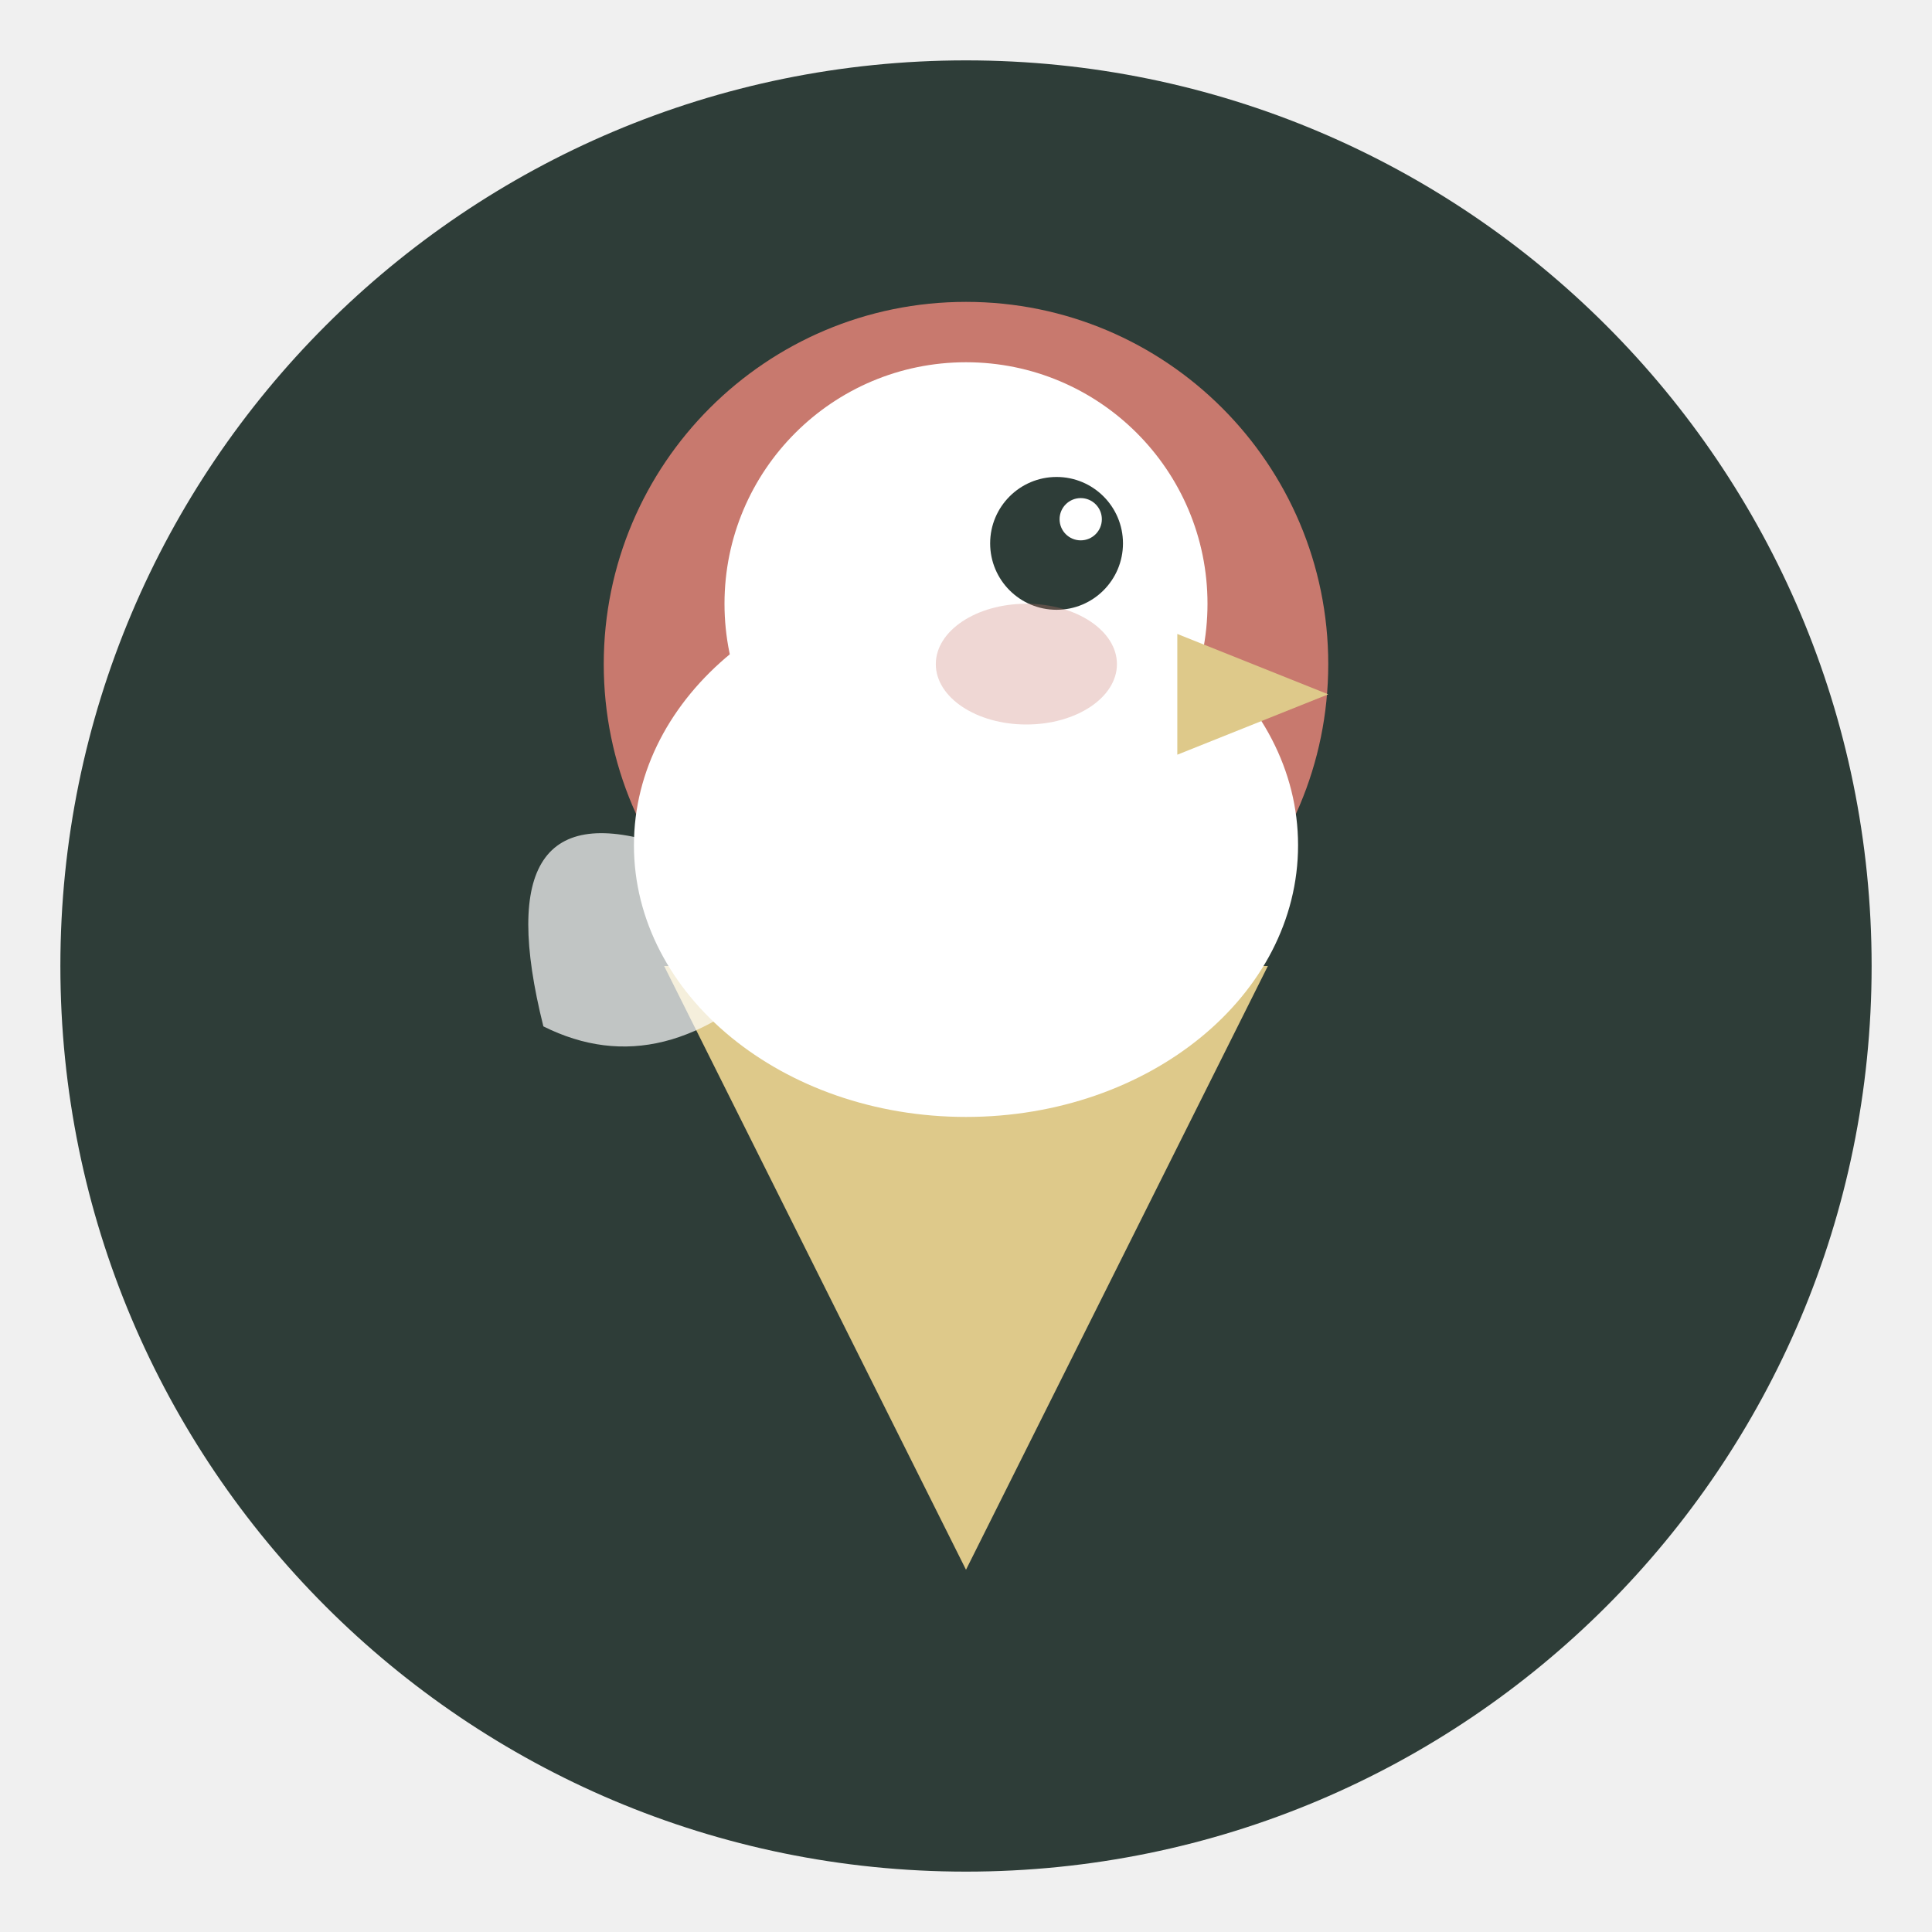
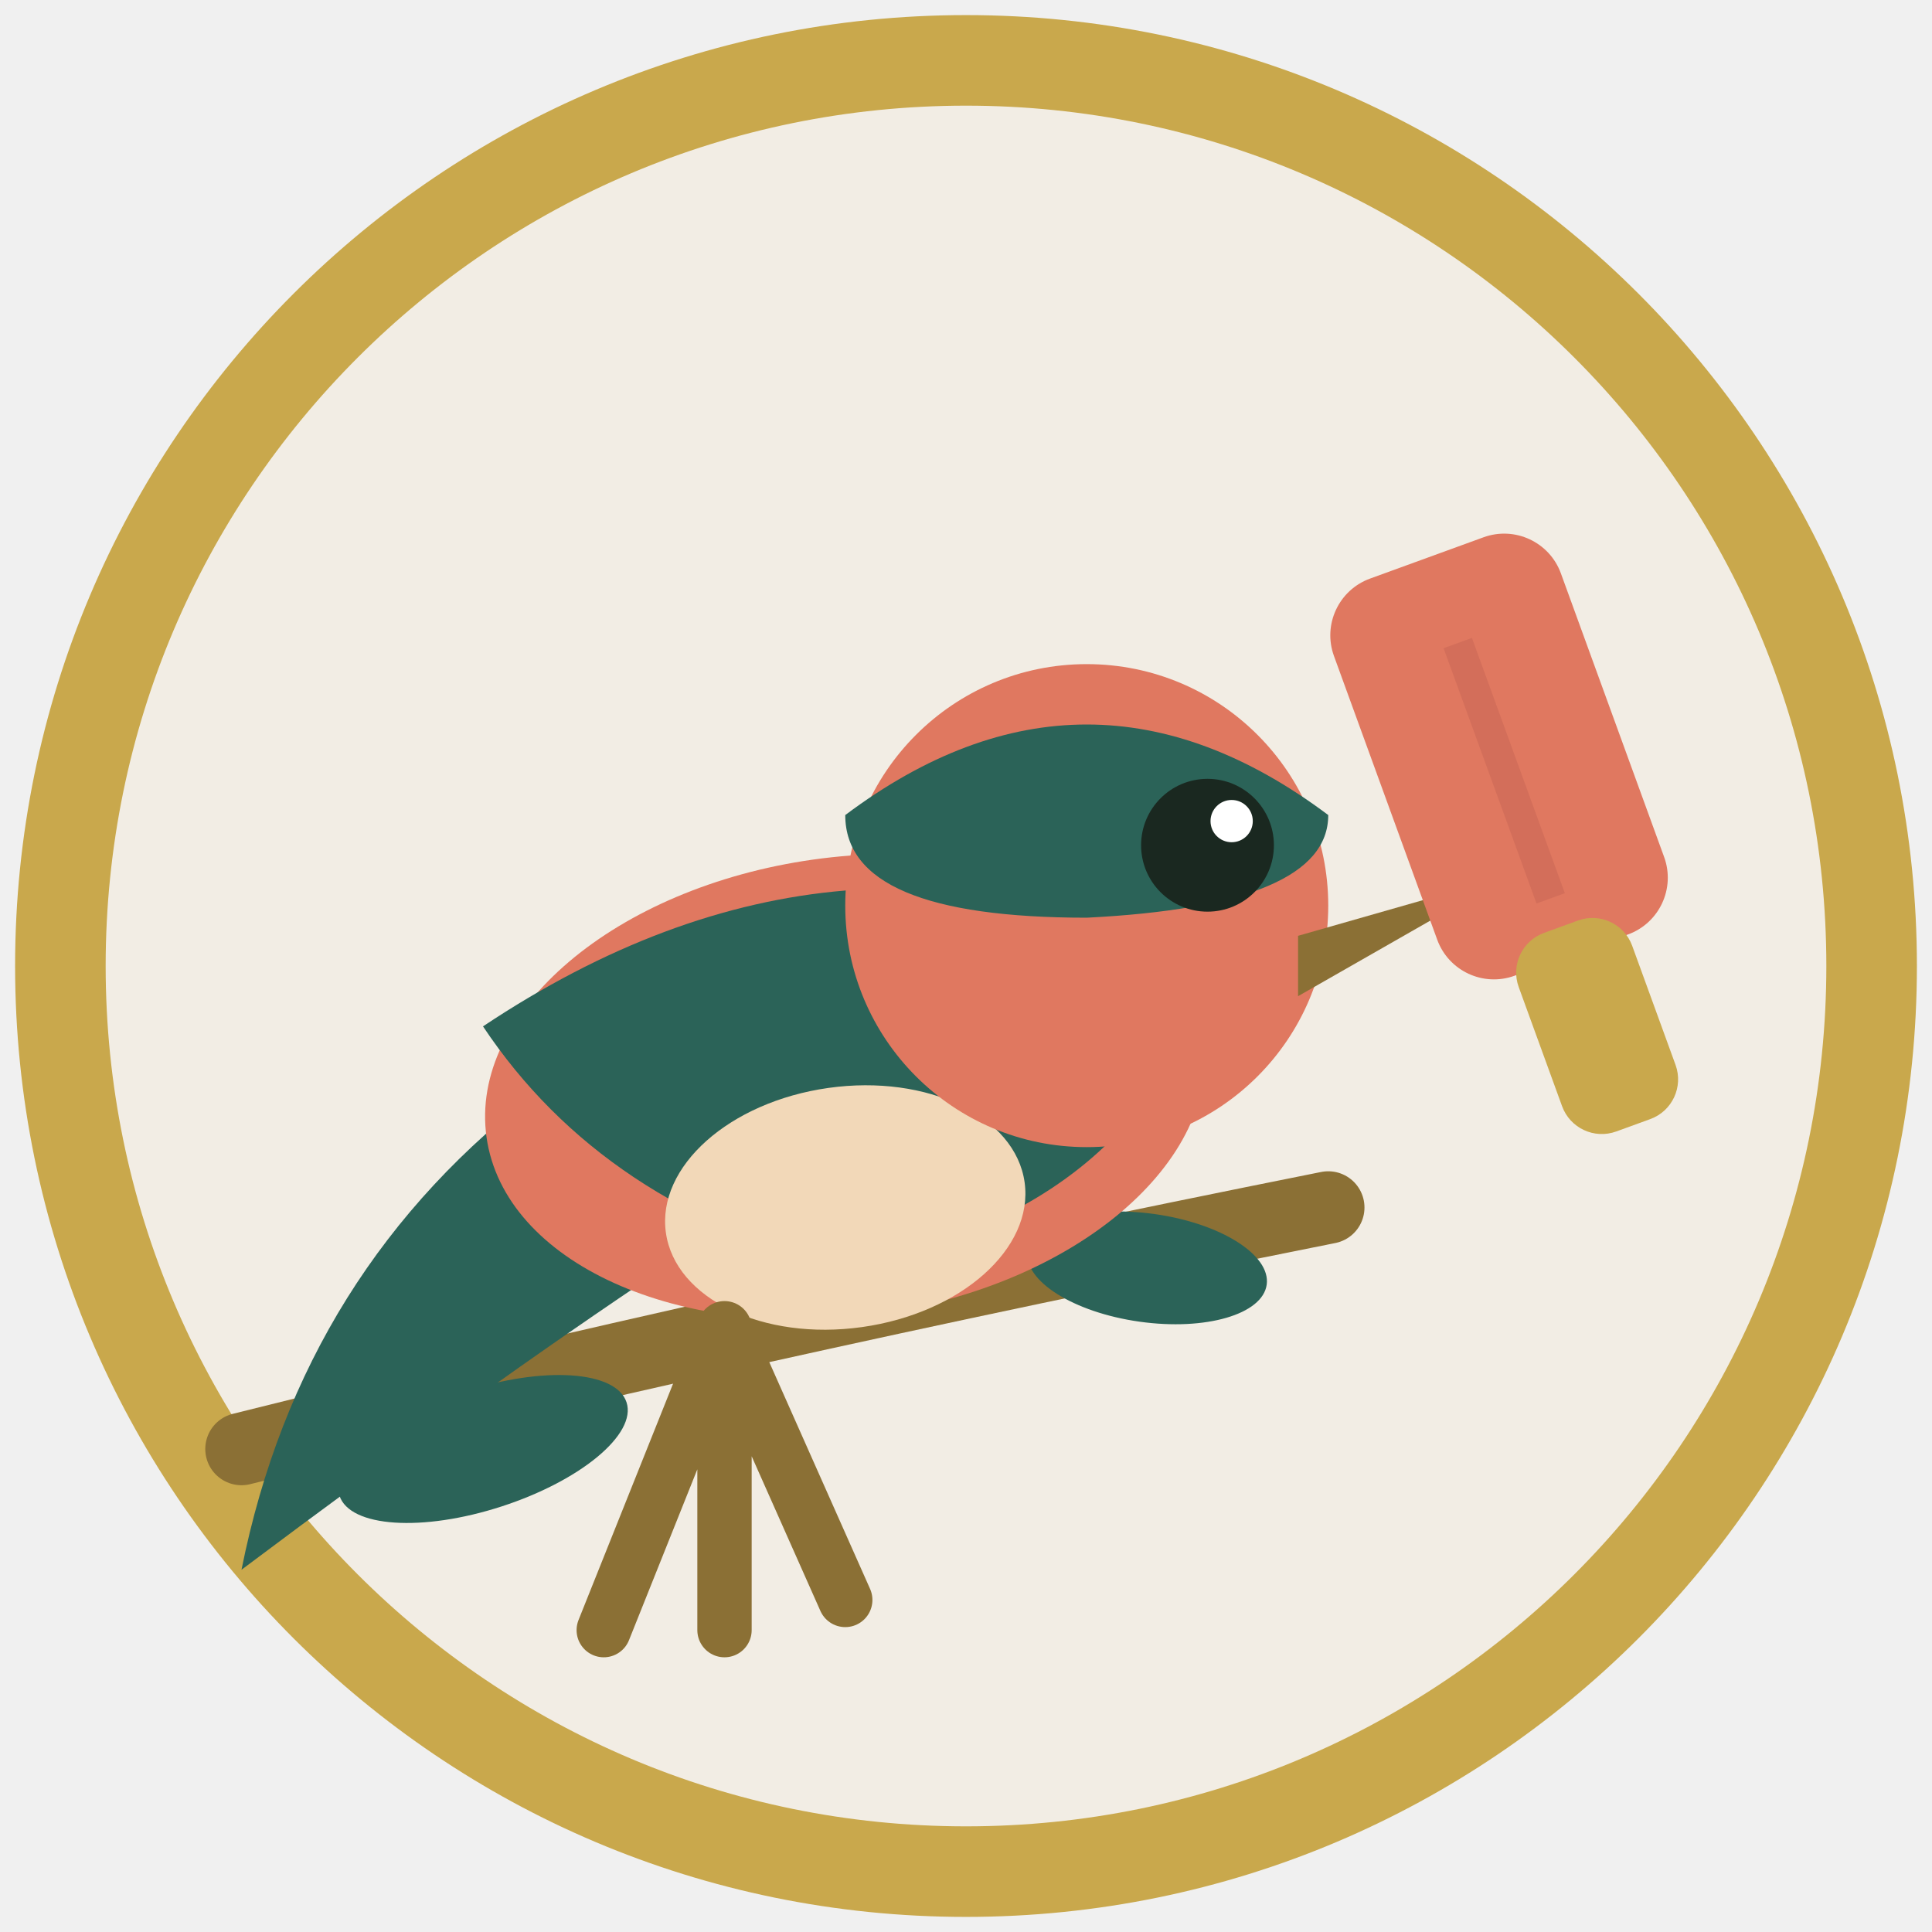
<svg xmlns="http://www.w3.org/2000/svg" viewBox="0 0 32 32" fill="none">
-   <circle cx="16" cy="16" r="15" fill="#2E3D38" />
-   <circle cx="16" cy="11" r="6" fill="#C8796E" />
-   <path d="M11 16 L16 26 L21 16 Z" fill="#DEC98A" />
-   <ellipse cx="16" cy="14" rx="5.5" ry="4.5" fill="white" />
-   <circle cx="16" cy="10" r="4" fill="white" />
-   <circle cx="17.5" cy="9" r="1.1" fill="#2E3D38" />
-   <circle cx="17.9" cy="8.6" r="0.35" fill="white" />
-   <path d="M19.5 10.5 L22 11.5 L19.5 12.5 Z" fill="#DEC98A" />
-   <ellipse cx="17" cy="11" rx="1.5" ry="1" fill="#C8796E" opacity="0.3" />
-   <path d="M11 14 Q8 13 9 17 Q11 18 13 16 Z" fill="white" opacity="0.7" />
+   <circle cx="16" cy="16" r="15" fill="#F2EDE4" />
+   <circle cx="16" cy="16" r="15" fill="none" stroke="#C9A84C" stroke-width="1.5" />
+   <path d="M4 24 Q12 22 22 20" stroke="#8B7035" stroke-width="1.2" stroke-linecap="round" fill="none" />
+   <ellipse cx="8" cy="24" rx="2.5" ry="1" fill="#2B6358" transform="rotate(-18 8 24)" />
+   <ellipse cx="19" cy="21" rx="2" ry="0.9" fill="#2B6358" transform="rotate(8 19 21)" />
+   <path d="M9 18 Q5 21 4 26 Q8 23 11 21 Z" fill="#2B6358" />
+   <ellipse cx="14" cy="18" rx="6" ry="3.8" fill="#E07860" transform="rotate(-8 14 18)" />
+   <path d="M8 17 Q14 13 20 16 Q19 20 14 21 Q10 20 8 17 Z" fill="#2B6358" />
+   <ellipse cx="14" cy="20" rx="3" ry="2" fill="#F2D8B8" transform="rotate(-8 14 20)" />
+   <circle cx="18" cy="15" r="4" fill="#E07860" />
+   <path d="M14 13.5 Q18 10.5 22 13.5 Q22 15 18 15.2 Q14 15.2 14 13.5 Z" fill="#2B6358" />
+   <circle cx="20" cy="14" r="1.1" fill="#1A2820" />
+   <circle cx="20.4" cy="13.6" r="0.35" fill="white" />
+   <path d="M21.5 15.5 L25 14.5 L21.5 16.5 Z" fill="#8B7035" />
+   <g transform="rotate(-20 25 13)">
+     <rect x="23" y="9" width="4" height="7" rx="1" fill="#E07860" />
+     <line x1="25" y1="10.5" x2="25" y2="15" stroke="#C06050" stroke-width="0.5" opacity="0.4" />
+     <rect x="24" y="15.5" width="2" height="3.5" rx="0.7" fill="#C9A84C" />
+   </g>
+   <path d="M12 22 L10 27 M12 22 L12 27 M12 22 L14 26.5" stroke="#8B7035" stroke-width="0.9" stroke-linecap="round" />
</svg>
